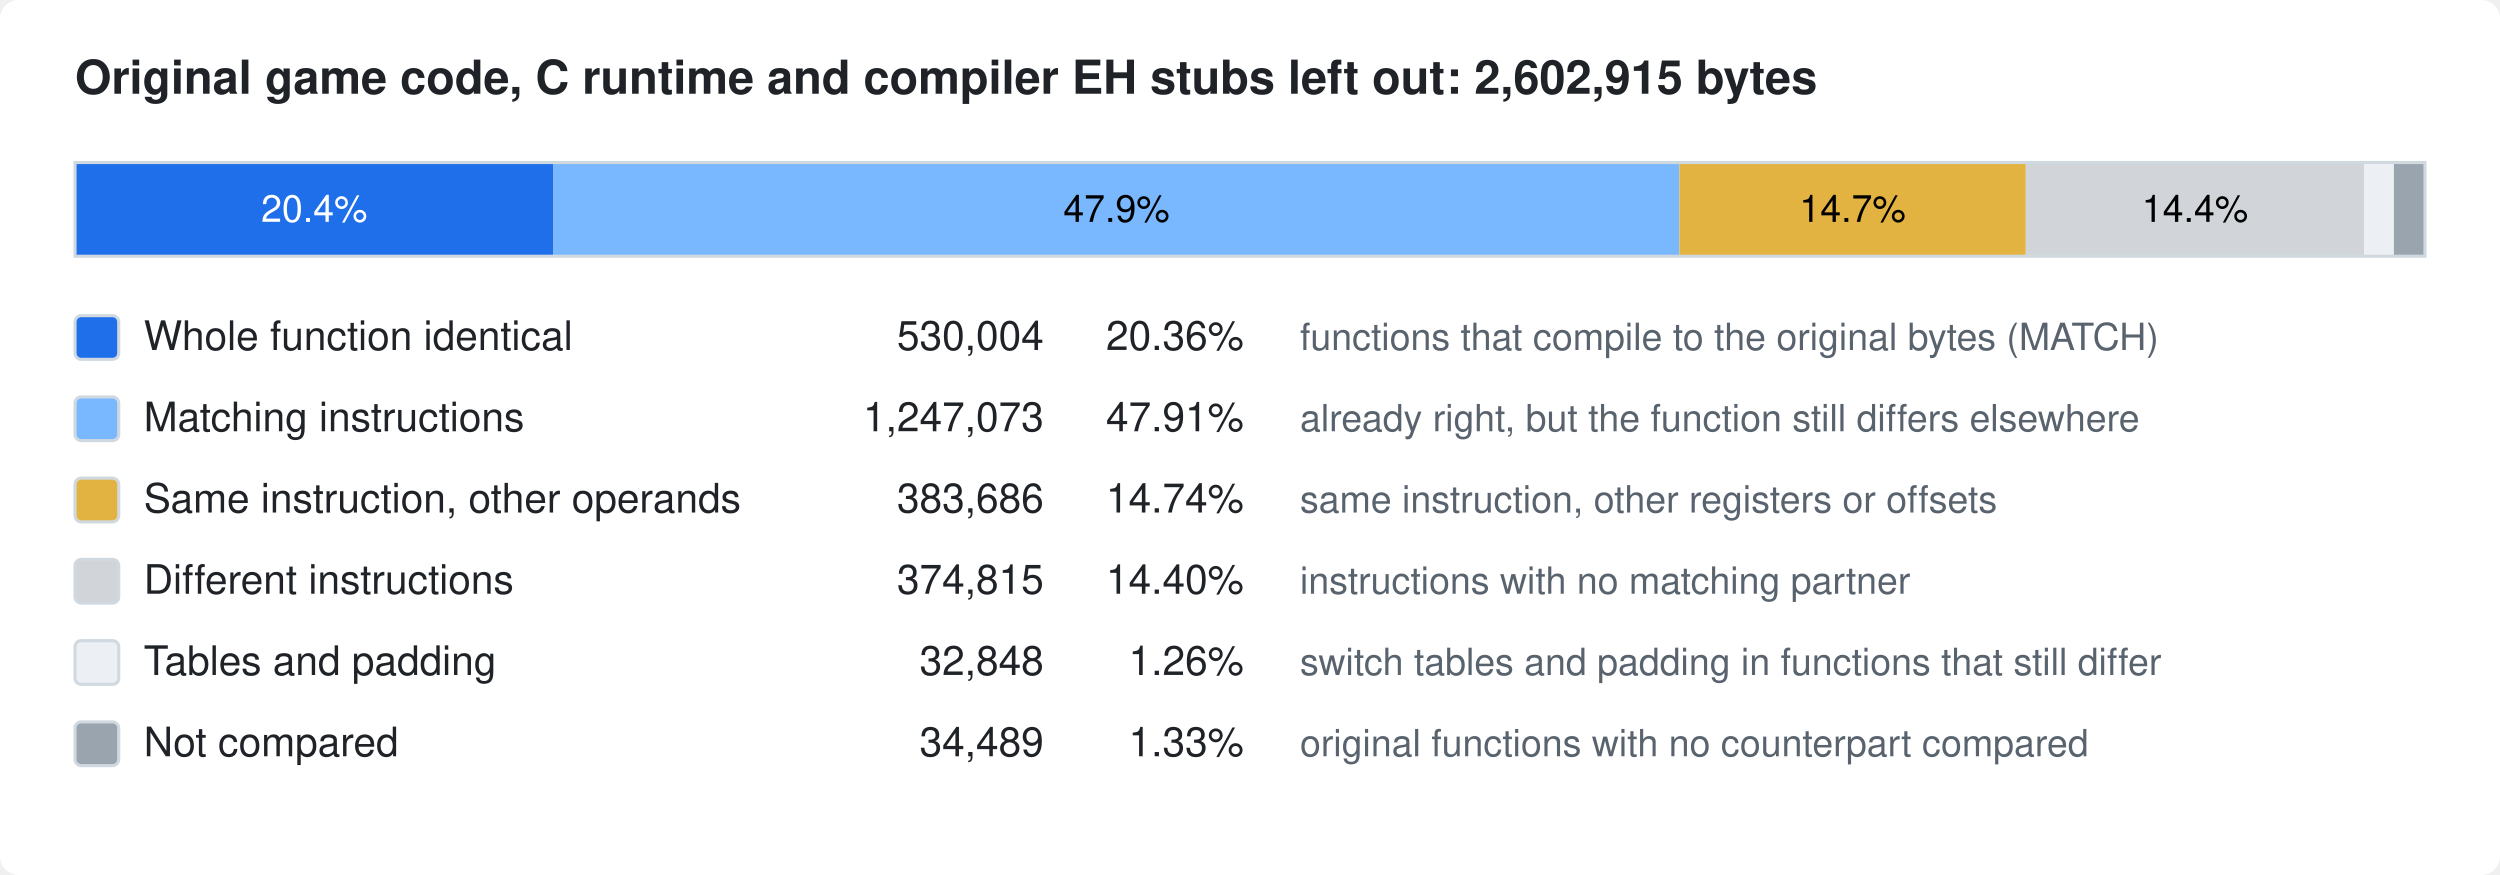
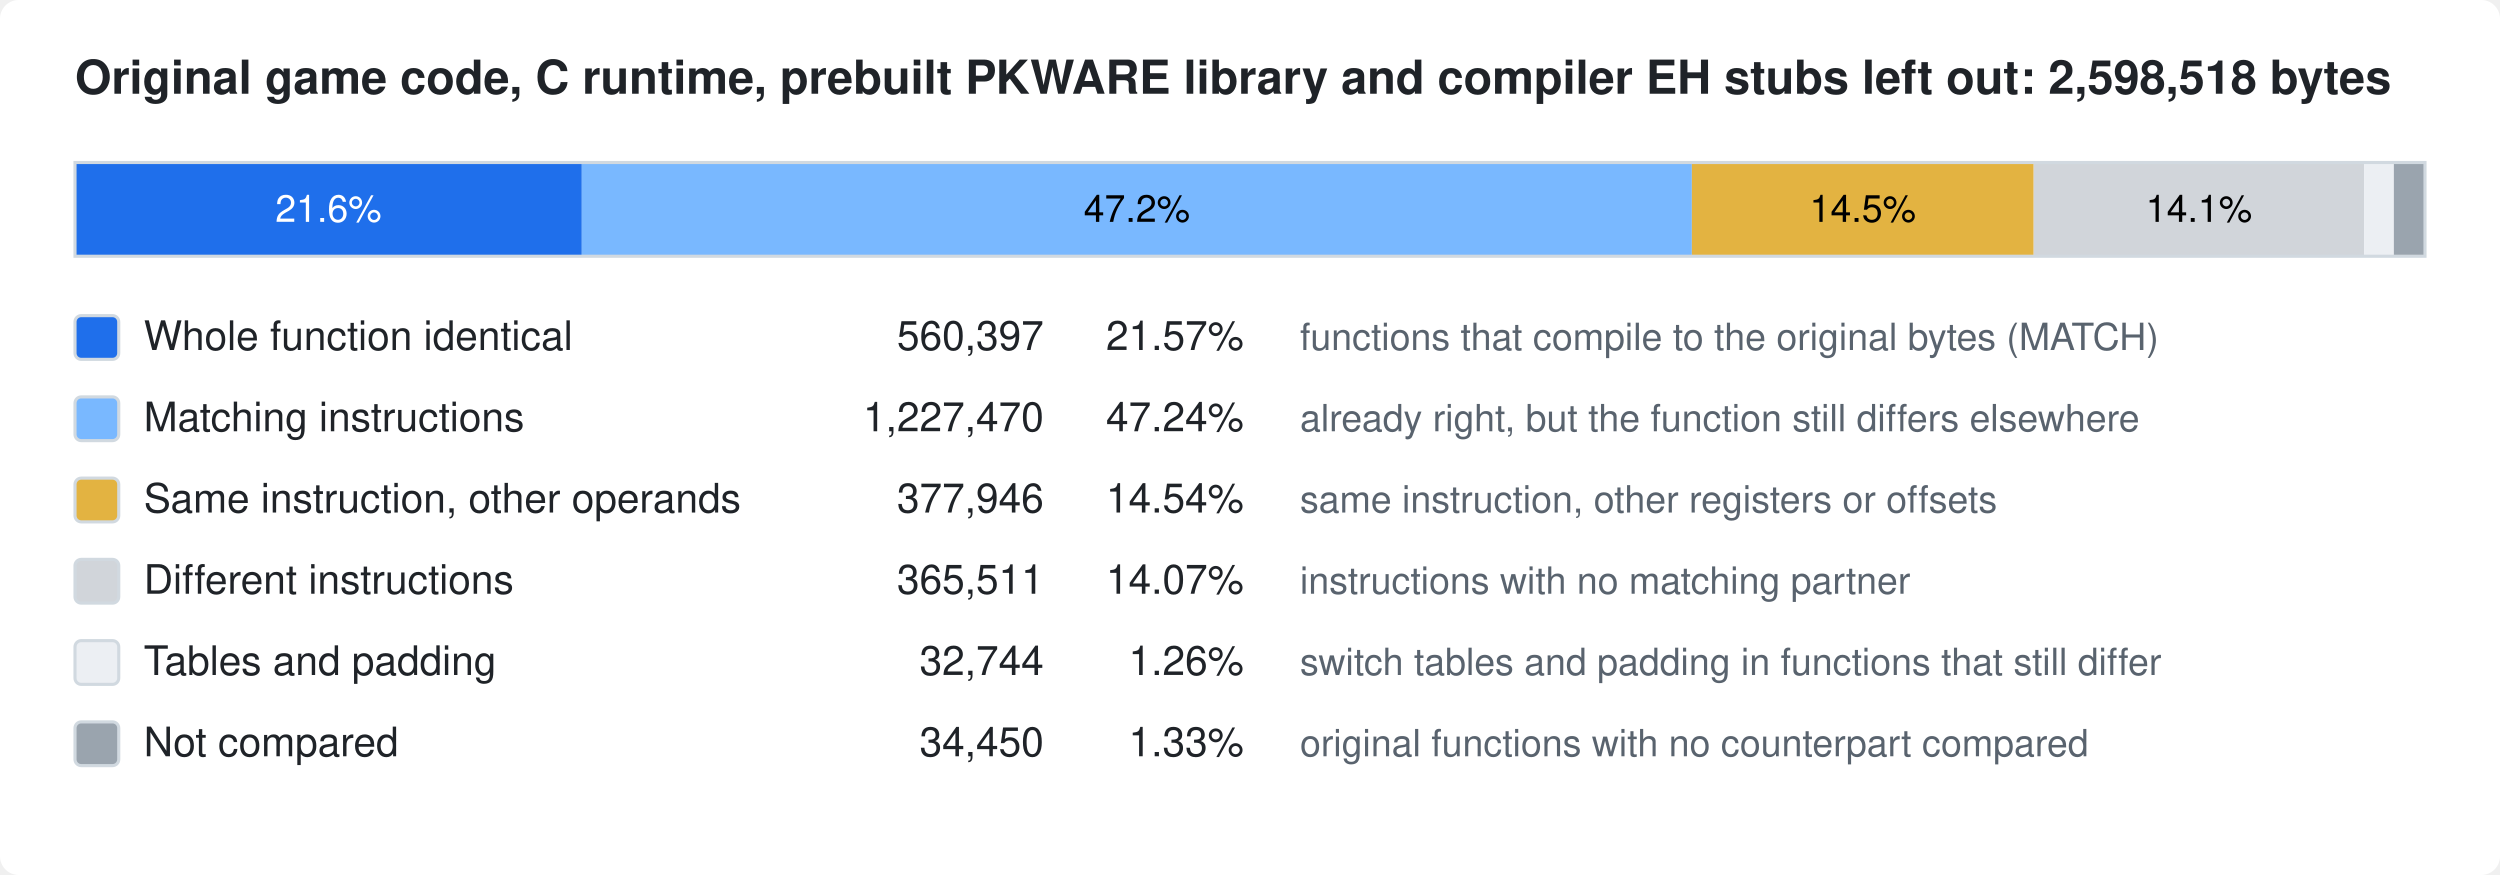
<svg xmlns="http://www.w3.org/2000/svg" width="800" height="280" viewBox="0 0 800 280" font-family="system-ui, -apple-system, Segoe UI, Helvetica, Arial, sans-serif">
  <rect width="800" height="280" rx="6" fill="#ffffff" />
-   <text x="24" y="30" font-size="15" font-weight="600" fill="#1f2328">Original game code, C runtime and compiler EH stubs left out: 2,602,915 bytes</text>
-   <rect x="24.00" y="52" width="153.12" height="30" fill="#1f6feb" />
-   <text x="100.56" y="71" font-size="12" text-anchor="middle" fill="#ffffff">20.4%</text>
-   <rect x="177.12" y="52" width="360.29" height="30" fill="#79b8ff" />
-   <text x="357.27" y="71" font-size="12" text-anchor="middle" fill="#000000">47.9%</text>
-   <rect x="537.41" y="52" width="110.85" height="30" fill="#e3b341" />
-   <text x="592.83" y="71" font-size="12" text-anchor="middle" fill="#000000">14.7%</text>
-   <rect x="648.26" y="52" width="108.29" height="30" fill="#d1d5da" />
-   <text x="702.40" y="71" font-size="12" text-anchor="middle" fill="#000000">14.4%</text>
-   <rect x="756.55" y="52" width="9.49" height="30" fill="#eceff3" />
-   <rect x="766.04" y="52" width="9.96" height="30" fill="#9aa4ae" />
+   <text x="24" y="30" font-size="15" font-weight="600" fill="#1f2328">Original game code, C runtime, prebuilt PKWARE library and compiler EH stubs left out: 2,598,518 bytes</text>
+   <rect x="24.00" y="52" width="162.18" height="30" fill="#1f6feb" />
+   <text x="105.09" y="71" font-size="12" text-anchor="middle" fill="#ffffff">21.6%</text>
+   <rect x="186.18" y="52" width="355.22" height="30" fill="#79b8ff" />
+   <text x="363.79" y="71" font-size="12" text-anchor="middle" fill="#000000">47.2%</text>
+   <rect x="541.40" y="52" width="109.38" height="30" fill="#e3b341" />
+   <text x="596.09" y="71" font-size="12" text-anchor="middle" fill="#000000">14.5%</text>
+   <rect x="650.78" y="52" width="105.78" height="30" fill="#d1d5da" />
+   <text x="703.67" y="71" font-size="12" text-anchor="middle" fill="#000000">14.1%</text>
+   <rect x="756.55" y="52" width="9.48" height="30" fill="#eceff3" />
+   <rect x="766.03" y="52" width="9.97" height="30" fill="#9aa4ae" />
  <rect x="24" y="52" width="752" height="30" fill="none" stroke="#d1d9e0" />
  <rect x="24" y="101" width="14" height="14" rx="2" fill="#1f6feb" stroke="#d1d9e0" />
  <text x="46" y="112" font-size="13" fill="#1f2328">Whole function identical</text>
-   <text x="334" y="112" font-size="13" text-anchor="end" fill="#1f2328">530,004</text>
-   <text x="398" y="112" font-size="13" text-anchor="end" fill="#1f2328">20.36%</text>
+   <text x="334" y="112" font-size="13" text-anchor="end" fill="#1f2328">560,397</text>
+   <text x="398" y="112" font-size="13" text-anchor="end" fill="#1f2328">21.57%</text>
  <text x="416" y="112" font-size="12" fill="#59636e">functions that compile to the original bytes (MATCH)</text>
  <rect x="24" y="127" width="14" height="14" rx="2" fill="#79b8ff" stroke="#d1d9e0" />
  <text x="46" y="138" font-size="13" fill="#1f2328">Matching instructions</text>
-   <text x="334" y="138" font-size="13" text-anchor="end" fill="#1f2328">1,247,073</text>
-   <text x="398" y="138" font-size="13" text-anchor="end" fill="#1f2328">47.91%</text>
+   <text x="334" y="138" font-size="13" text-anchor="end" fill="#1f2328">1,227,470</text>
+   <text x="398" y="138" font-size="13" text-anchor="end" fill="#1f2328">47.24%</text>
  <text x="416" y="138" font-size="12" fill="#59636e">already right, but the function still differs elsewhere</text>
  <rect x="24" y="153" width="14" height="14" rx="2" fill="#e3b341" stroke="#d1d9e0" />
  <text x="46" y="164" font-size="13" fill="#1f2328">Same instruction, other operands</text>
-   <text x="334" y="164" font-size="13" text-anchor="end" fill="#1f2328">383,686</text>
-   <text x="398" y="164" font-size="13" text-anchor="end" fill="#1f2328">14.74%</text>
+   <text x="334" y="164" font-size="13" text-anchor="end" fill="#1f2328">377,946</text>
+   <text x="398" y="164" font-size="13" text-anchor="end" fill="#1f2328">14.54%</text>
  <text x="416" y="164" font-size="12" fill="#59636e">same instruction, other registers or offsets</text>
  <rect x="24" y="179" width="14" height="14" rx="2" fill="#d1d5da" stroke="#d1d9e0" />
  <text x="46" y="190" font-size="13" fill="#1f2328">Different instructions</text>
-   <text x="334" y="190" font-size="13" text-anchor="end" fill="#1f2328">374,815</text>
-   <text x="398" y="190" font-size="13" text-anchor="end" fill="#1f2328">14.40%</text>
+   <text x="334" y="190" font-size="13" text-anchor="end" fill="#1f2328">365,511</text>
+   <text x="398" y="190" font-size="13" text-anchor="end" fill="#1f2328">14.07%</text>
  <text x="416" y="190" font-size="12" fill="#59636e">instructions with no matching partner</text>
  <rect x="24" y="205" width="14" height="14" rx="2" fill="#eceff3" stroke="#d1d9e0" />
  <text x="46" y="216" font-size="13" fill="#1f2328">Tables and padding</text>
-   <text x="334" y="216" font-size="13" text-anchor="end" fill="#1f2328">32,848</text>
+   <text x="334" y="216" font-size="13" text-anchor="end" fill="#1f2328">32,744</text>
  <text x="398" y="216" font-size="13" text-anchor="end" fill="#1f2328">1.26%</text>
  <text x="416" y="216" font-size="12" fill="#59636e">switch tables and padding in functions that still differ</text>
  <rect x="24" y="231" width="14" height="14" rx="2" fill="#9aa4ae" stroke="#d1d9e0" />
  <text x="46" y="242" font-size="13" fill="#1f2328">Not compared</text>
-   <text x="334" y="242" font-size="13" text-anchor="end" fill="#1f2328">34,489</text>
+   <text x="334" y="242" font-size="13" text-anchor="end" fill="#1f2328">34,450</text>
  <text x="398" y="242" font-size="13" text-anchor="end" fill="#1f2328">1.33%</text>
  <text x="416" y="242" font-size="12" fill="#59636e">original functions with no counterpart compared</text>
</svg>
